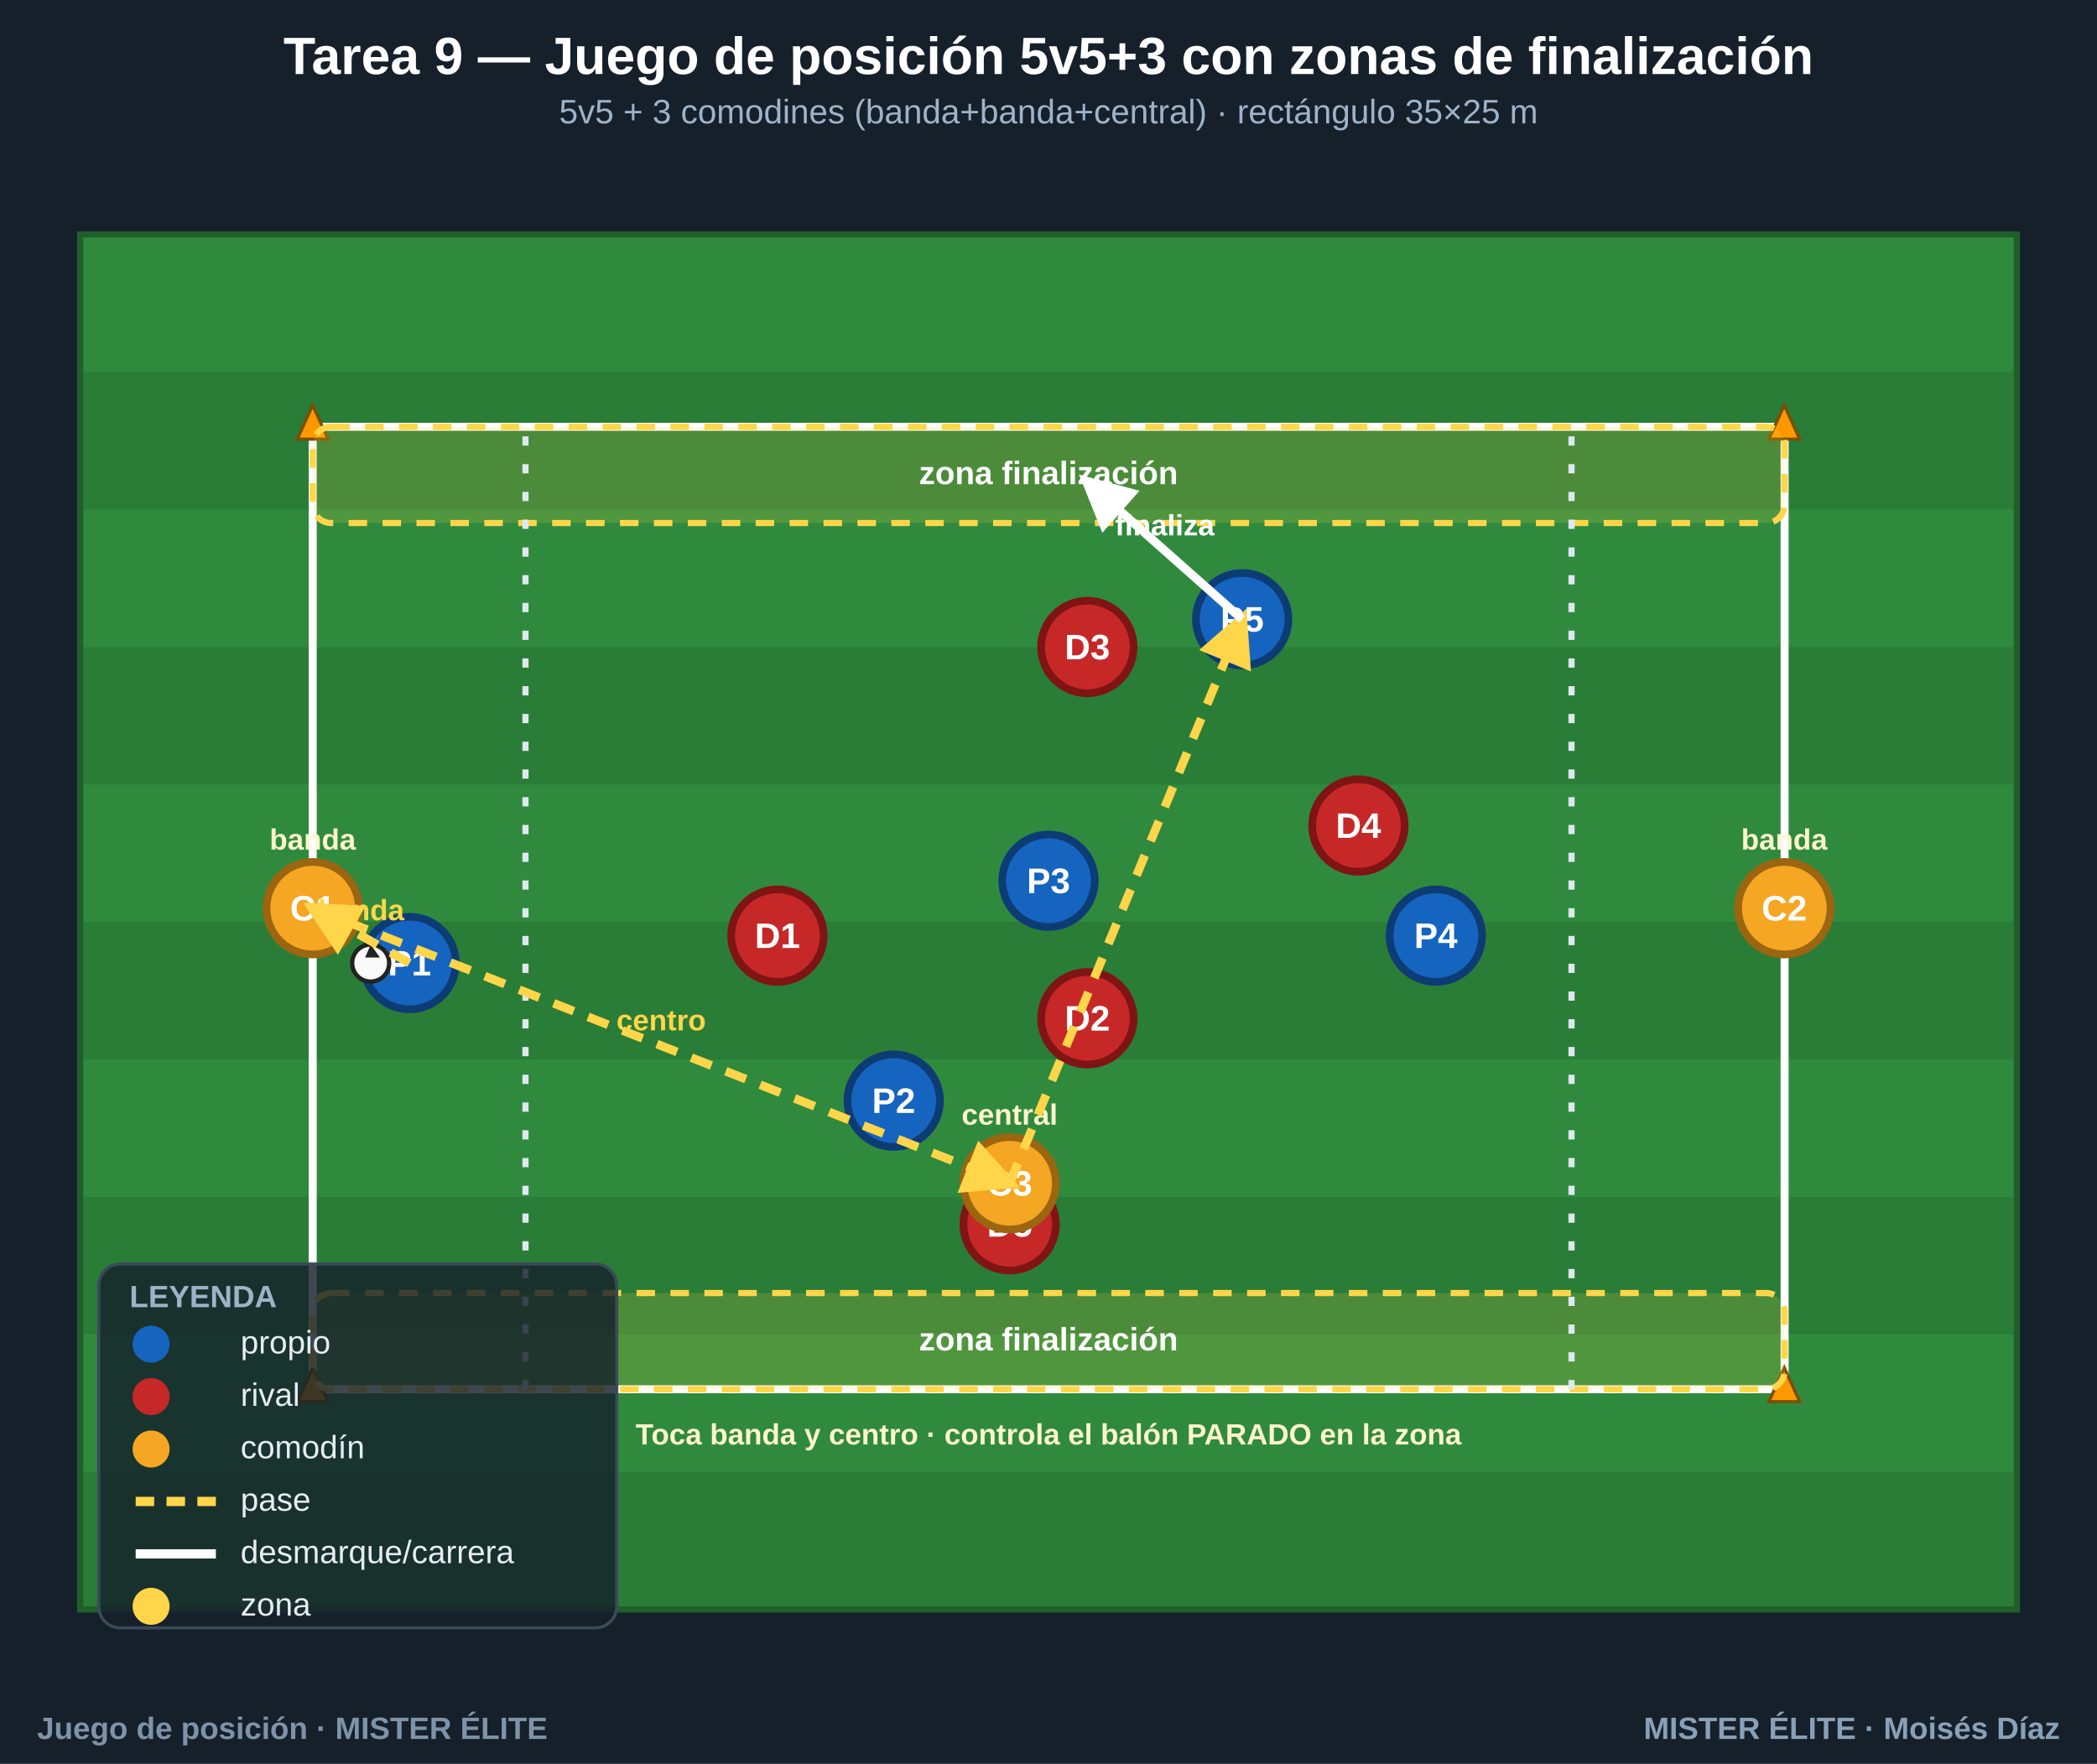
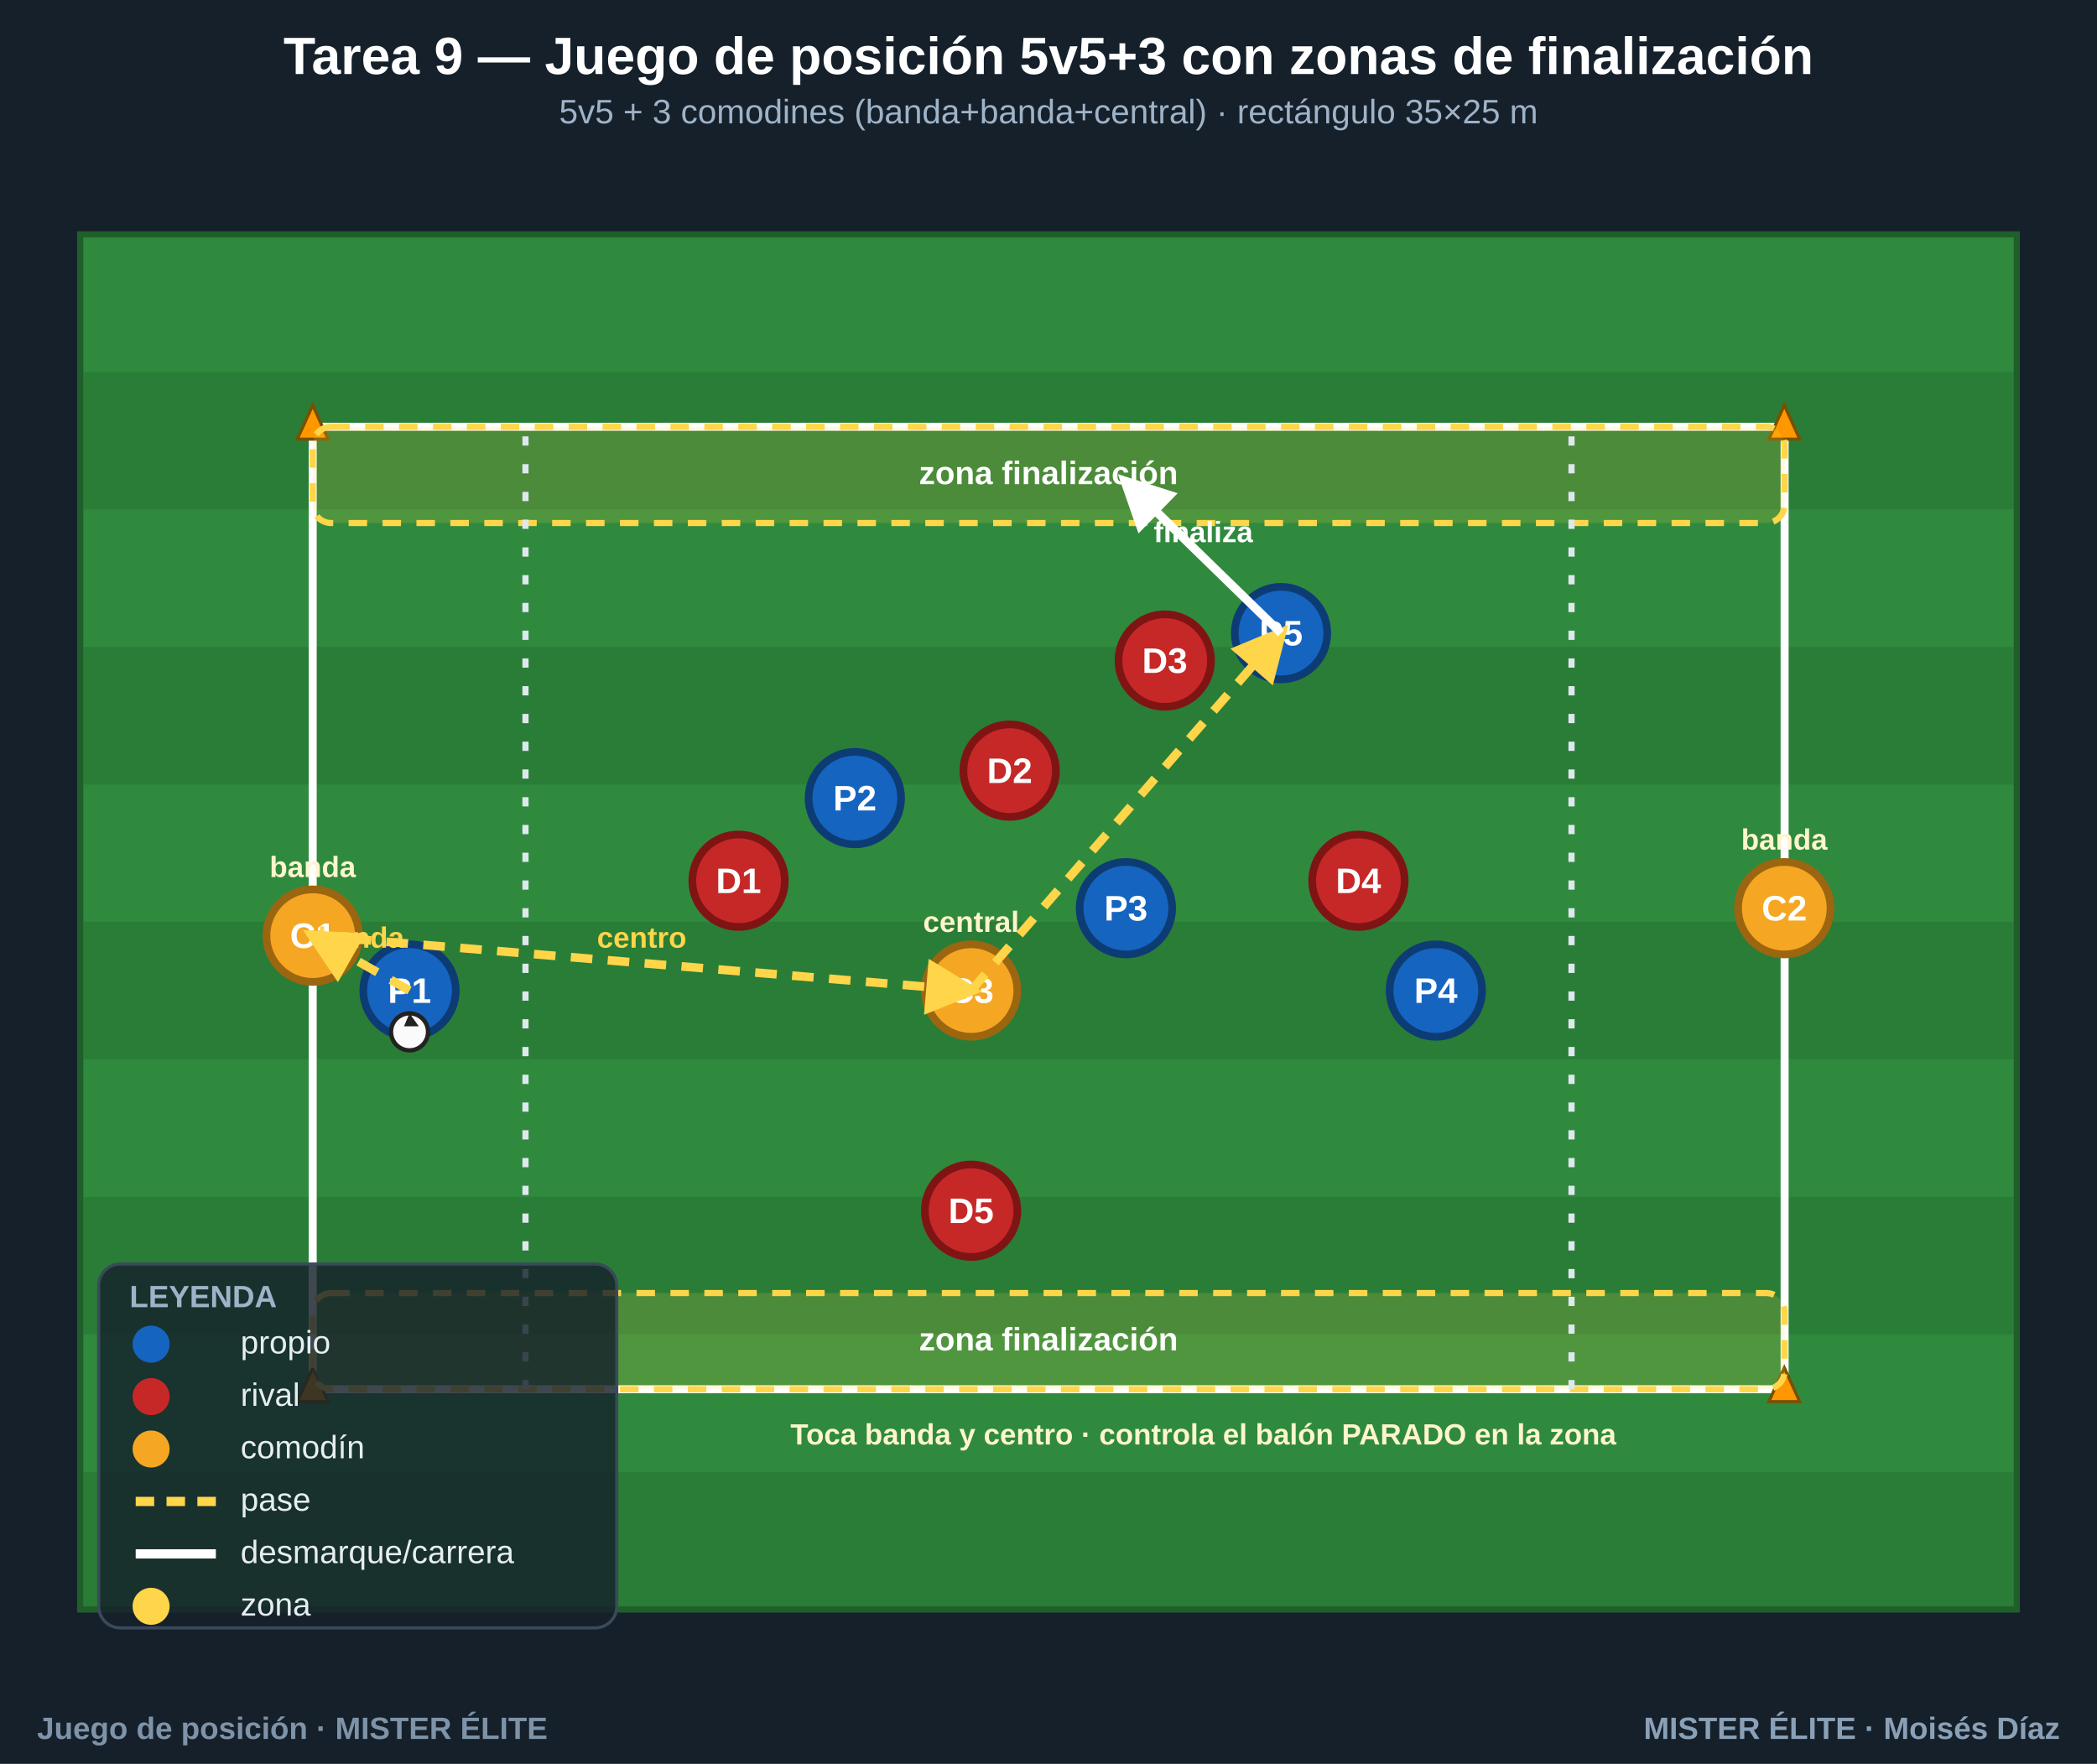
<svg xmlns="http://www.w3.org/2000/svg" viewBox="0 0 680 572" width="680" height="572" font-family="Segoe UI,Arial,sans-serif">
  <defs>
    <marker id="ah_pass" viewBox="0 0 10 10" refX="8" refY="5" markerWidth="6.5" markerHeight="6.5" orient="auto-start-reverse">
      <path d="M0,0 L10,5 L0,10 z" fill="#ffd54a" />
    </marker>
    <marker id="ah_run" viewBox="0 0 10 10" refX="8" refY="5" markerWidth="6.5" markerHeight="6.5" orient="auto-start-reverse">
      <path d="M0,0 L10,5 L0,10 z" fill="#ffffff" />
    </marker>
    <marker id="ah_drive" viewBox="0 0 10 10" refX="8" refY="5" markerWidth="6.5" markerHeight="6.5" orient="auto-start-reverse">
      <path d="M0,0 L10,5 L0,10 z" fill="#7ee0ff" />
    </marker>
    <marker id="ah_white" viewBox="0 0 10 10" refX="8" refY="5" markerWidth="6.5" markerHeight="6.5" orient="auto-start-reverse">
      <path d="M0,0 L10,5 L0,10 z" fill="#ffffff" />
    </marker>
  </defs>
  <rect x="0.0" y="0.0" width="680.0" height="571.9" fill="#15202b" />
  <rect x="26.0" y="76.0" width="628.0" height="45.1" fill="#2f8a3e" />
  <rect x="26.0" y="120.6" width="628.0" height="45.1" fill="#2a7d36" />
  <rect x="26.0" y="165.2" width="628.0" height="45.1" fill="#2f8a3e" />
  <rect x="26.0" y="209.8" width="628.0" height="45.1" fill="#2a7d36" />
  <rect x="26.0" y="254.4" width="628.0" height="45.1" fill="#2f8a3e" />
  <rect x="26.0" y="298.9" width="628.0" height="45.1" fill="#2a7d36" />
  <rect x="26.0" y="343.5" width="628.0" height="45.1" fill="#2f8a3e" />
  <rect x="26.0" y="388.1" width="628.0" height="45.1" fill="#2a7d36" />
  <rect x="26.0" y="432.7" width="628.0" height="45.1" fill="#2f8a3e" />
  <rect x="26.0" y="477.3" width="628.0" height="45.1" fill="#2a7d36" />
  <rect x="26.0" y="76.0" width="628.0" height="445.9" fill="none" stroke="#1f5f2a" stroke-width="2" />
  <rect x="0.0" y="0.0" width="680.0" height="50.0" fill="#15202b" />
  <text x="340.0" y="24.0" font-family="Segoe UI,Arial,sans-serif" font-size="17" font-weight="800" fill="#ffffff" text-anchor="middle">Tarea 9 — Juego de posición 5v5+3 con zonas de finalización</text>
  <text x="340.0" y="40.0" font-family="Segoe UI,Arial,sans-serif" font-size="11" font-weight="500" fill="#9fb3c8" text-anchor="middle">5v5 + 3 comodines (banda+banda+central) · rectángulo 35×25 m</text>
  <rect x="0.0" y="547.9" width="680.0" height="24.0" fill="#15202b" />
  <text x="668.0" y="563.9" font-family="Segoe UI,Arial,sans-serif" font-size="10" font-weight="700" fill="#8aa0b6" text-anchor="end">MISTER ÉLITE · Moisés Díaz</text>
  <text x="12.0" y="563.9" font-family="Segoe UI,Arial,sans-serif" font-size="10" font-weight="600" fill="#7f93a8" text-anchor="start">Juego de posición · MISTER ÉLITE</text>
  <rect x="101.4" y="138.4" width="477.3" height="312.1" rx="3" fill="none" stroke="#ffffff" stroke-width="2.6" />
  <path d="M101.4,443.5 l5,11 l-10,0 z" fill="#ff9800" stroke="#7a4f00" stroke-width="1" />
  <path d="M101.4,131.4 l5,11 l-10,0 z" fill="#ff9800" stroke="#7a4f00" stroke-width="1" />
  <path d="M578.6,443.5 l5,11 l-10,0 z" fill="#ff9800" stroke="#7a4f00" stroke-width="1" />
  <path d="M578.6,131.4 l5,11 l-10,0 z" fill="#ff9800" stroke="#7a4f00" stroke-width="1" />
  <rect x="101.4" y="138.4" width="477.3" height="31.2" rx="6" fill="#ffd54a" fill-opacity="0.16" stroke="#ffd54a" stroke-width="2" stroke-dasharray="6 5" />
  <text x="340.0" y="157.0" font-family="Segoe UI,Arial,sans-serif" font-size="10.5" font-weight="700" fill="#fff" text-anchor="middle">zona finalización</text>
  <rect x="101.4" y="419.3" width="477.3" height="31.2" rx="6" fill="#ffd54a" fill-opacity="0.16" stroke="#ffd54a" stroke-width="2" stroke-dasharray="6 5" />
  <text x="340.0" y="437.9" font-family="Segoe UI,Arial,sans-serif" font-size="10.5" font-weight="700" fill="#fff" text-anchor="middle">zona finalización</text>
  <line x1="170.4" y1="450.5" x2="170.4" y2="138.4" stroke="#dfe7ef" stroke-width="2.0" stroke-dasharray="3 6" opacity="1" />
  <line x1="509.6" y1="450.5" x2="509.6" y2="138.4" stroke="#dfe7ef" stroke-width="2.0" stroke-dasharray="3 6" opacity="1" />
  <g>
-     <circle cx="132.8" cy="312.3" r="15" fill="#1565c0" stroke="#0d3c75" stroke-width="2.5" />
-     <text x="132.8" y="316.3" font-family="Segoe UI,Arial" font-size="11.5" font-weight="800" fill="#fff" text-anchor="middle">P1</text>
+     <circle cx="132.8" cy="321.2" r="15" fill="#1565c0" stroke="#0d3c75" stroke-width="2.5" />
+     <text x="132.8" y="325.2" font-family="Segoe UI,Arial" font-size="11.5" font-weight="800" fill="#fff" text-anchor="middle">P1</text>
  </g>
  <g>
-     <circle cx="289.8" cy="356.9" r="15" fill="#1565c0" stroke="#0d3c75" stroke-width="2.5" />
-     <text x="289.8" y="360.9" font-family="Segoe UI,Arial" font-size="11.5" font-weight="800" fill="#fff" text-anchor="middle">P2</text>
+     <circle cx="277.2" cy="258.8" r="15" fill="#1565c0" stroke="#0d3c75" stroke-width="2.5" />
+     <text x="277.2" y="262.8" font-family="Segoe UI,Arial" font-size="11.5" font-weight="800" fill="#fff" text-anchor="middle">P2</text>
  </g>
  <g>
-     <circle cx="340.0" cy="285.6" r="15" fill="#1565c0" stroke="#0d3c75" stroke-width="2.5" />
-     <text x="340.0" y="289.6" font-family="Segoe UI,Arial" font-size="11.5" font-weight="800" fill="#fff" text-anchor="middle">P3</text>
+     <circle cx="365.1" cy="294.5" r="15" fill="#1565c0" stroke="#0d3c75" stroke-width="2.5" />
+     <text x="365.1" y="298.5" font-family="Segoe UI,Arial" font-size="11.5" font-weight="800" fill="#fff" text-anchor="middle">P3</text>
  </g>
  <g>
-     <circle cx="465.6" cy="303.4" r="15" fill="#1565c0" stroke="#0d3c75" stroke-width="2.5" />
-     <text x="465.6" y="307.4" font-family="Segoe UI,Arial" font-size="11.5" font-weight="800" fill="#fff" text-anchor="middle">P4</text>
+     <circle cx="465.6" cy="321.2" r="15" fill="#1565c0" stroke="#0d3c75" stroke-width="2.5" />
+     <text x="465.6" y="325.2" font-family="Segoe UI,Arial" font-size="11.5" font-weight="800" fill="#fff" text-anchor="middle">P4</text>
  </g>
  <g>
-     <circle cx="402.8" cy="200.8" r="15" fill="#1565c0" stroke="#0d3c75" stroke-width="2.5" />
-     <text x="402.8" y="204.8" font-family="Segoe UI,Arial" font-size="11.5" font-weight="800" fill="#fff" text-anchor="middle">P5</text>
+     <circle cx="415.4" cy="205.3" r="15" fill="#1565c0" stroke="#0d3c75" stroke-width="2.5" />
+     <text x="415.4" y="209.3" font-family="Segoe UI,Arial" font-size="11.5" font-weight="800" fill="#fff" text-anchor="middle">P5</text>
  </g>
  <g>
-     <circle cx="252.1" cy="303.4" r="15" fill="#c62828" stroke="#7f1414" stroke-width="2.5" />
-     <text x="252.1" y="307.4" font-family="Segoe UI,Arial" font-size="11.5" font-weight="800" fill="#fff" text-anchor="middle">D1</text>
+     <circle cx="239.5" cy="285.6" r="15" fill="#c62828" stroke="#7f1414" stroke-width="2.5" />
+     <text x="239.5" y="289.6" font-family="Segoe UI,Arial" font-size="11.5" font-weight="800" fill="#fff" text-anchor="middle">D1</text>
  </g>
  <g>
-     <circle cx="352.6" cy="330.2" r="15" fill="#c62828" stroke="#7f1414" stroke-width="2.5" />
-     <text x="352.6" y="334.2" font-family="Segoe UI,Arial" font-size="11.5" font-weight="800" fill="#fff" text-anchor="middle">D2</text>
+     <circle cx="327.4" cy="249.9" r="15" fill="#c62828" stroke="#7f1414" stroke-width="2.5" />
+     <text x="327.4" y="253.9" font-family="Segoe UI,Arial" font-size="11.5" font-weight="800" fill="#fff" text-anchor="middle">D2</text>
  </g>
  <g>
-     <circle cx="352.6" cy="209.8" r="15" fill="#c62828" stroke="#7f1414" stroke-width="2.5" />
-     <text x="352.6" y="213.8" font-family="Segoe UI,Arial" font-size="11.5" font-weight="800" fill="#fff" text-anchor="middle">D3</text>
+     <circle cx="377.7" cy="214.2" r="15" fill="#c62828" stroke="#7f1414" stroke-width="2.5" />
+     <text x="377.7" y="218.2" font-family="Segoe UI,Arial" font-size="11.5" font-weight="800" fill="#fff" text-anchor="middle">D3</text>
  </g>
  <g>
-     <circle cx="440.5" cy="267.7" r="15" fill="#c62828" stroke="#7f1414" stroke-width="2.5" />
-     <text x="440.5" y="271.7" font-family="Segoe UI,Arial" font-size="11.5" font-weight="800" fill="#fff" text-anchor="middle">D4</text>
+     <circle cx="440.5" cy="285.6" r="15" fill="#c62828" stroke="#7f1414" stroke-width="2.5" />
+     <text x="440.5" y="289.6" font-family="Segoe UI,Arial" font-size="11.5" font-weight="800" fill="#fff" text-anchor="middle">D4</text>
  </g>
  <g>
-     <circle cx="327.4" cy="397.0" r="15" fill="#c62828" stroke="#7f1414" stroke-width="2.5" />
-     <text x="327.4" y="401.0" font-family="Segoe UI,Arial" font-size="11.5" font-weight="800" fill="#fff" text-anchor="middle">D5</text>
+     <circle cx="314.9" cy="392.6" r="15" fill="#c62828" stroke="#7f1414" stroke-width="2.5" />
+     <text x="314.9" y="396.6" font-family="Segoe UI,Arial" font-size="11.5" font-weight="800" fill="#fff" text-anchor="middle">D5</text>
  </g>
  <g>
-     <circle cx="101.4" cy="294.5" r="15" fill="#f5a623" stroke="#9c6510" stroke-width="2.5" />
-     <text x="101.4" y="298.5" font-family="Segoe UI,Arial" font-size="11.5" font-weight="800" fill="#fff" text-anchor="middle">C1</text>
+     <circle cx="101.4" cy="303.4" r="15" fill="#f5a623" stroke="#9c6510" stroke-width="2.5" />
+     <text x="101.4" y="307.4" font-family="Segoe UI,Arial" font-size="11.5" font-weight="800" fill="#fff" text-anchor="middle">C1</text>
  </g>
-   <text x="101.4" y="275.5" font-family="Segoe UI,Arial,sans-serif" font-size="9.5" font-weight="600" fill="#fff5cc" text-anchor="middle">banda</text>
+   <text x="101.4" y="284.4" font-family="Segoe UI,Arial,sans-serif" font-size="9.5" font-weight="600" fill="#fff5cc" text-anchor="middle">banda</text>
  <g>
    <circle cx="578.6" cy="294.5" r="15" fill="#f5a623" stroke="#9c6510" stroke-width="2.5" />
    <text x="578.6" y="298.5" font-family="Segoe UI,Arial" font-size="11.5" font-weight="800" fill="#fff" text-anchor="middle">C2</text>
  </g>
  <text x="578.6" y="275.5" font-family="Segoe UI,Arial,sans-serif" font-size="9.5" font-weight="600" fill="#fff5cc" text-anchor="middle">banda</text>
  <g>
-     <circle cx="327.4" cy="383.7" r="15" fill="#f5a623" stroke="#9c6510" stroke-width="2.5" />
-     <text x="327.4" y="387.7" font-family="Segoe UI,Arial" font-size="11.5" font-weight="800" fill="#fff" text-anchor="middle">C3</text>
+     <circle cx="314.9" cy="321.2" r="15" fill="#f5a623" stroke="#9c6510" stroke-width="2.5" />
+     <text x="314.9" y="325.2" font-family="Segoe UI,Arial" font-size="11.5" font-weight="800" fill="#fff" text-anchor="middle">C3</text>
  </g>
-   <text x="327.4" y="364.7" font-family="Segoe UI,Arial,sans-serif" font-size="9.5" font-weight="600" fill="#fff5cc" text-anchor="middle">central</text>
-   <circle cx="120.2" cy="312.3" r="6.0" fill="#fafafa" stroke="#222" stroke-width="1.4" />
-   <path d="M120.2,306.3 l3.0,4.2 l-4.8,0 z" fill="#222" />
-   <line x1="132.8" y1="312.3" x2="101.4" y2="294.5" stroke="#ffd54a" stroke-width="2.8" stroke-dasharray="7 5" marker-end="url(#ah_pass)" />
-   <text x="117.1" y="298.4" font-family="Segoe UI,Arial,sans-serif" font-size="9.5" font-weight="700" fill="#ffd54a" text-anchor="middle">banda</text>
-   <line x1="101.4" y1="294.5" x2="327.4" y2="383.7" stroke="#ffd54a" stroke-width="2.8" stroke-dasharray="7 5" marker-end="url(#ah_pass)" />
-   <text x="214.4" y="334.1" font-family="Segoe UI,Arial,sans-serif" font-size="9.5" font-weight="700" fill="#ffd54a" text-anchor="middle">centro</text>
-   <line x1="327.4" y1="383.7" x2="402.8" y2="200.8" stroke="#ffd54a" stroke-width="2.8" stroke-dasharray="7 5" marker-end="url(#ah_pass)" />
-   <line x1="402.8" y1="200.8" x2="352.6" y2="156.3" stroke="#ffffff" stroke-width="2.8" marker-end="url(#ah_run)" />
-   <text x="377.7" y="173.6" font-family="Segoe UI,Arial,sans-serif" font-size="9.5" font-weight="700" fill="#ffffff" text-anchor="middle">finaliza</text>
-   <text x="340.0" y="468.4" font-family="Segoe UI,Arial,sans-serif" font-size="9.5" font-weight="600" fill="#fff5cc" text-anchor="middle">Toca banda y centro · controla el balón PARADO en la zona</text>
+   <text x="314.9" y="302.2" font-family="Segoe UI,Arial,sans-serif" font-size="9.5" font-weight="600" fill="#fff5cc" text-anchor="middle">central</text>
+   <circle cx="132.8" cy="334.6" r="6.0" fill="#fafafa" stroke="#222" stroke-width="1.4" />
+   <path d="M132.8,328.6 l3.0,4.2 l-4.8,0 z" fill="#222" />
+   <line x1="132.8" y1="321.2" x2="101.4" y2="303.4" stroke="#ffd54a" stroke-width="2.8" stroke-dasharray="7 5" marker-end="url(#ah_pass)" />
+   <text x="117.1" y="307.3" font-family="Segoe UI,Arial,sans-serif" font-size="9.5" font-weight="700" fill="#ffd54a" text-anchor="middle">banda</text>
+   <line x1="101.4" y1="303.4" x2="314.9" y2="321.2" stroke="#ffd54a" stroke-width="2.8" stroke-dasharray="7 5" marker-end="url(#ah_pass)" />
+   <text x="208.1" y="307.3" font-family="Segoe UI,Arial,sans-serif" font-size="9.5" font-weight="700" fill="#ffd54a" text-anchor="middle">centro</text>
+   <line x1="314.9" y1="321.2" x2="415.4" y2="205.3" stroke="#ffd54a" stroke-width="2.8" stroke-dasharray="7 5" marker-end="url(#ah_pass)" />
+   <line x1="415.4" y1="205.3" x2="365.1" y2="156.3" stroke="#ffffff" stroke-width="2.8" marker-end="url(#ah_run)" />
+   <text x="390.2" y="175.8" font-family="Segoe UI,Arial,sans-serif" font-size="9.5" font-weight="700" fill="#ffffff" text-anchor="middle">finaliza</text>
+   <text x="390.2" y="468.4" font-family="Segoe UI,Arial,sans-serif" font-size="9.5" font-weight="600" fill="#fff5cc" text-anchor="middle">Toca banda y centro · controla el balón PARADO en la zona</text>
  <g>
    <rect x="32" y="409.88" width="168" height="118" rx="7" fill="#15202b" fill-opacity="0.82" stroke="#3a4a5a" stroke-width="1" />
    <text x="42" y="423.88" font-family="Segoe UI,Arial" font-size="10" font-weight="800" fill="#9fb3c8">LEYENDA</text>
    <circle cx="49" cy="435.88" r="6" fill="#1565c0" />
    <text x="78" y="438.88" font-family="Segoe UI,Arial" font-size="10.5" fill="#e6edf3">propio</text>
    <circle cx="49" cy="452.88" r="6" fill="#c62828" />
    <text x="78" y="455.88" font-family="Segoe UI,Arial" font-size="10.5" fill="#e6edf3">rival</text>
    <circle cx="49" cy="469.88" r="6" fill="#f5a623" />
    <text x="78" y="472.88" font-family="Segoe UI,Arial" font-size="10.5" fill="#e6edf3">comodín</text>
    <line x1="44" y1="486.88" x2="70" y2="486.88" stroke="#ffd54a" stroke-width="3" stroke-dasharray="6 4" />
    <text x="78" y="489.88" font-family="Segoe UI,Arial" font-size="10.5" fill="#e6edf3">pase</text>
    <line x1="44" y1="503.88" x2="70" y2="503.88" stroke="#ffffff" stroke-width="3" />
    <text x="78" y="506.88" font-family="Segoe UI,Arial" font-size="10.5" fill="#e6edf3">desmarque/carrera</text>
    <circle cx="49" cy="520.88" r="6" fill="#ffd54a" />
    <text x="78" y="523.88" font-family="Segoe UI,Arial" font-size="10.5" fill="#e6edf3">zona</text>
  </g>
</svg>
